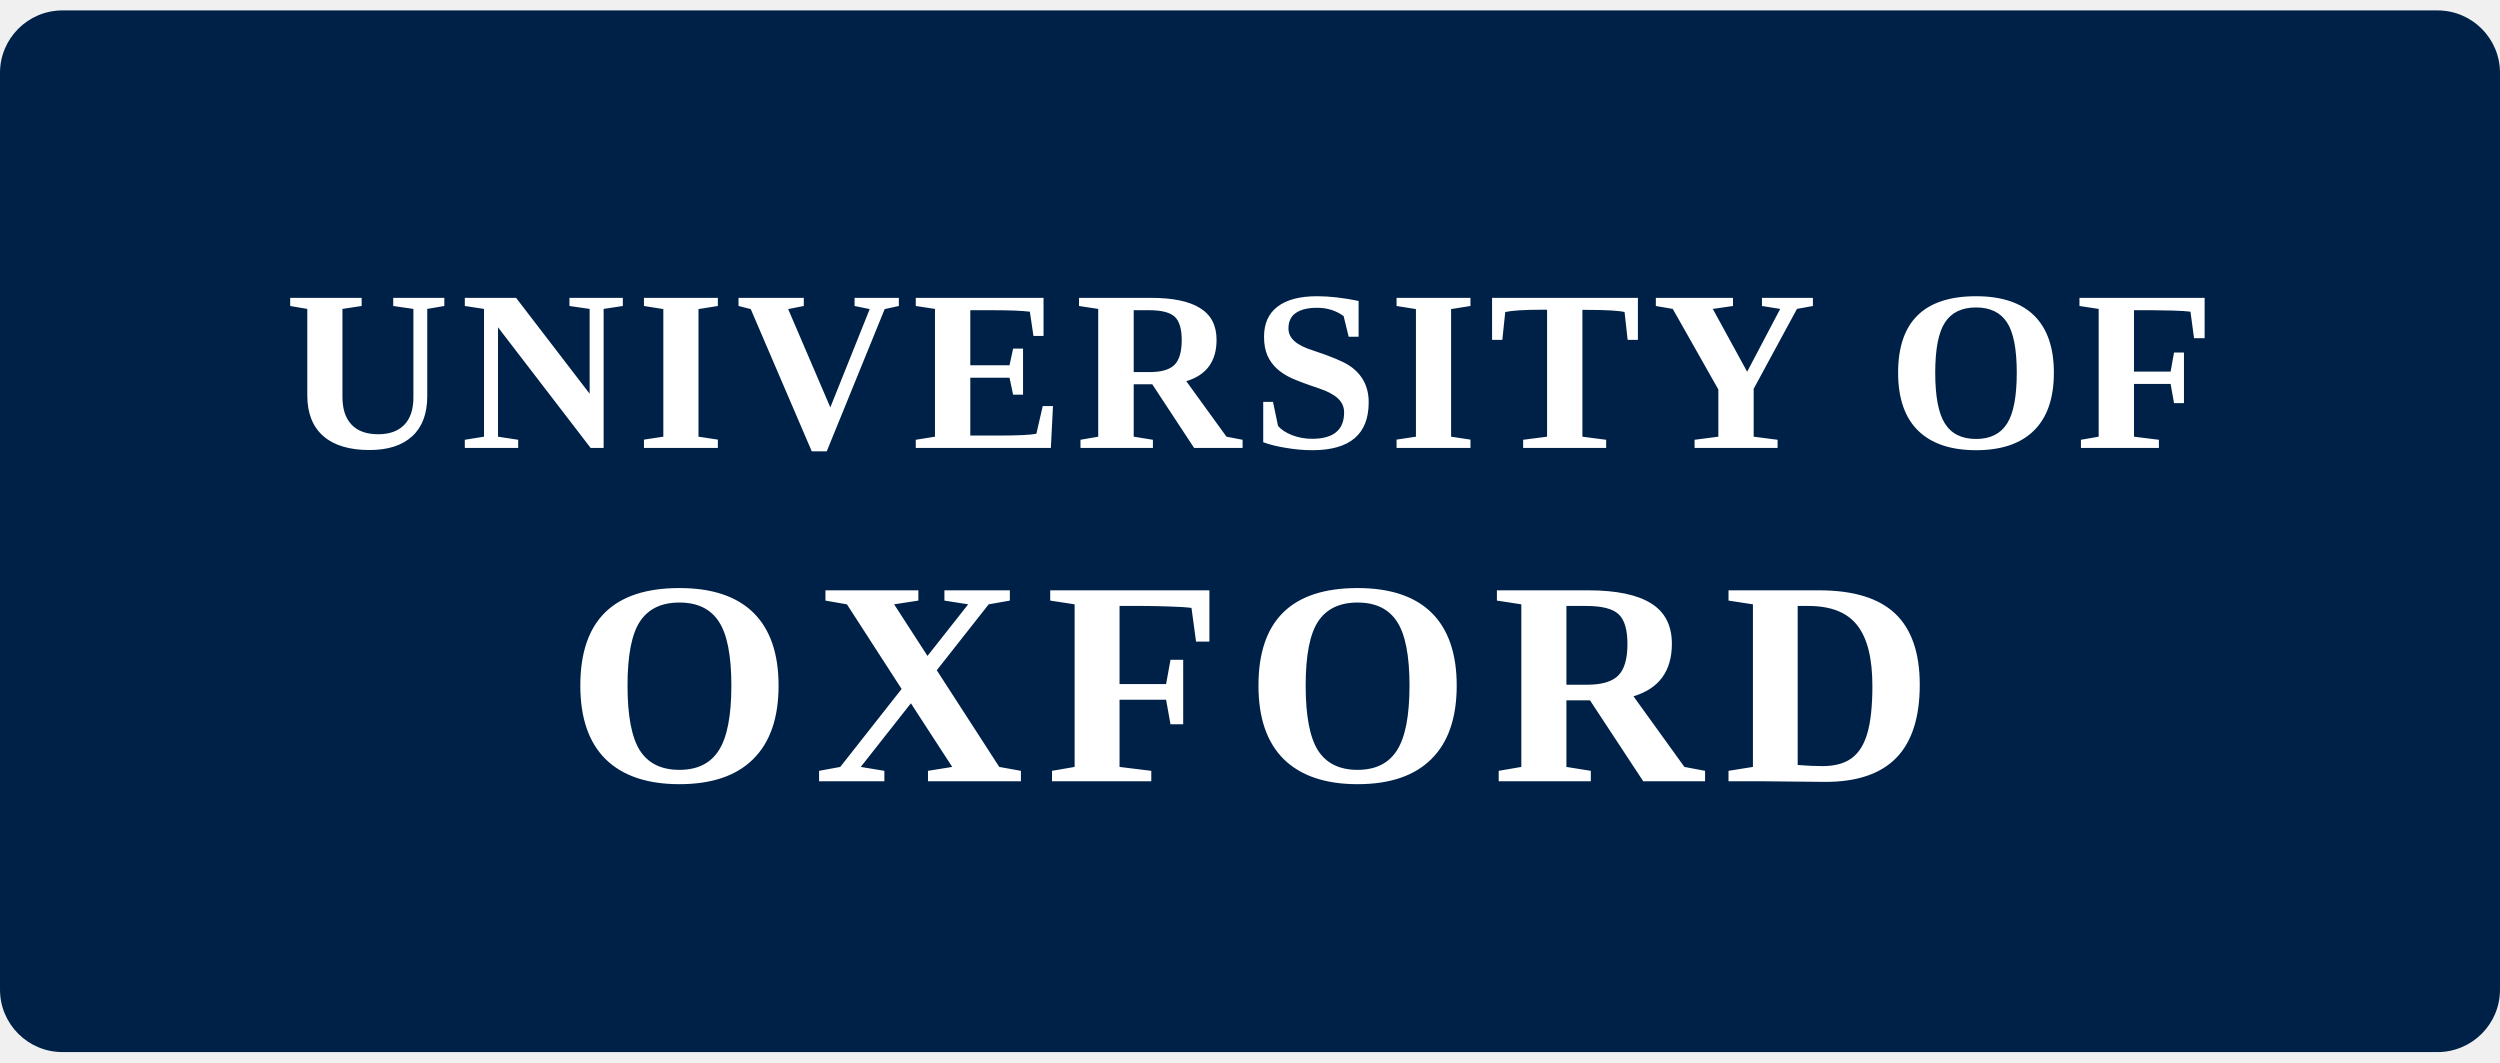
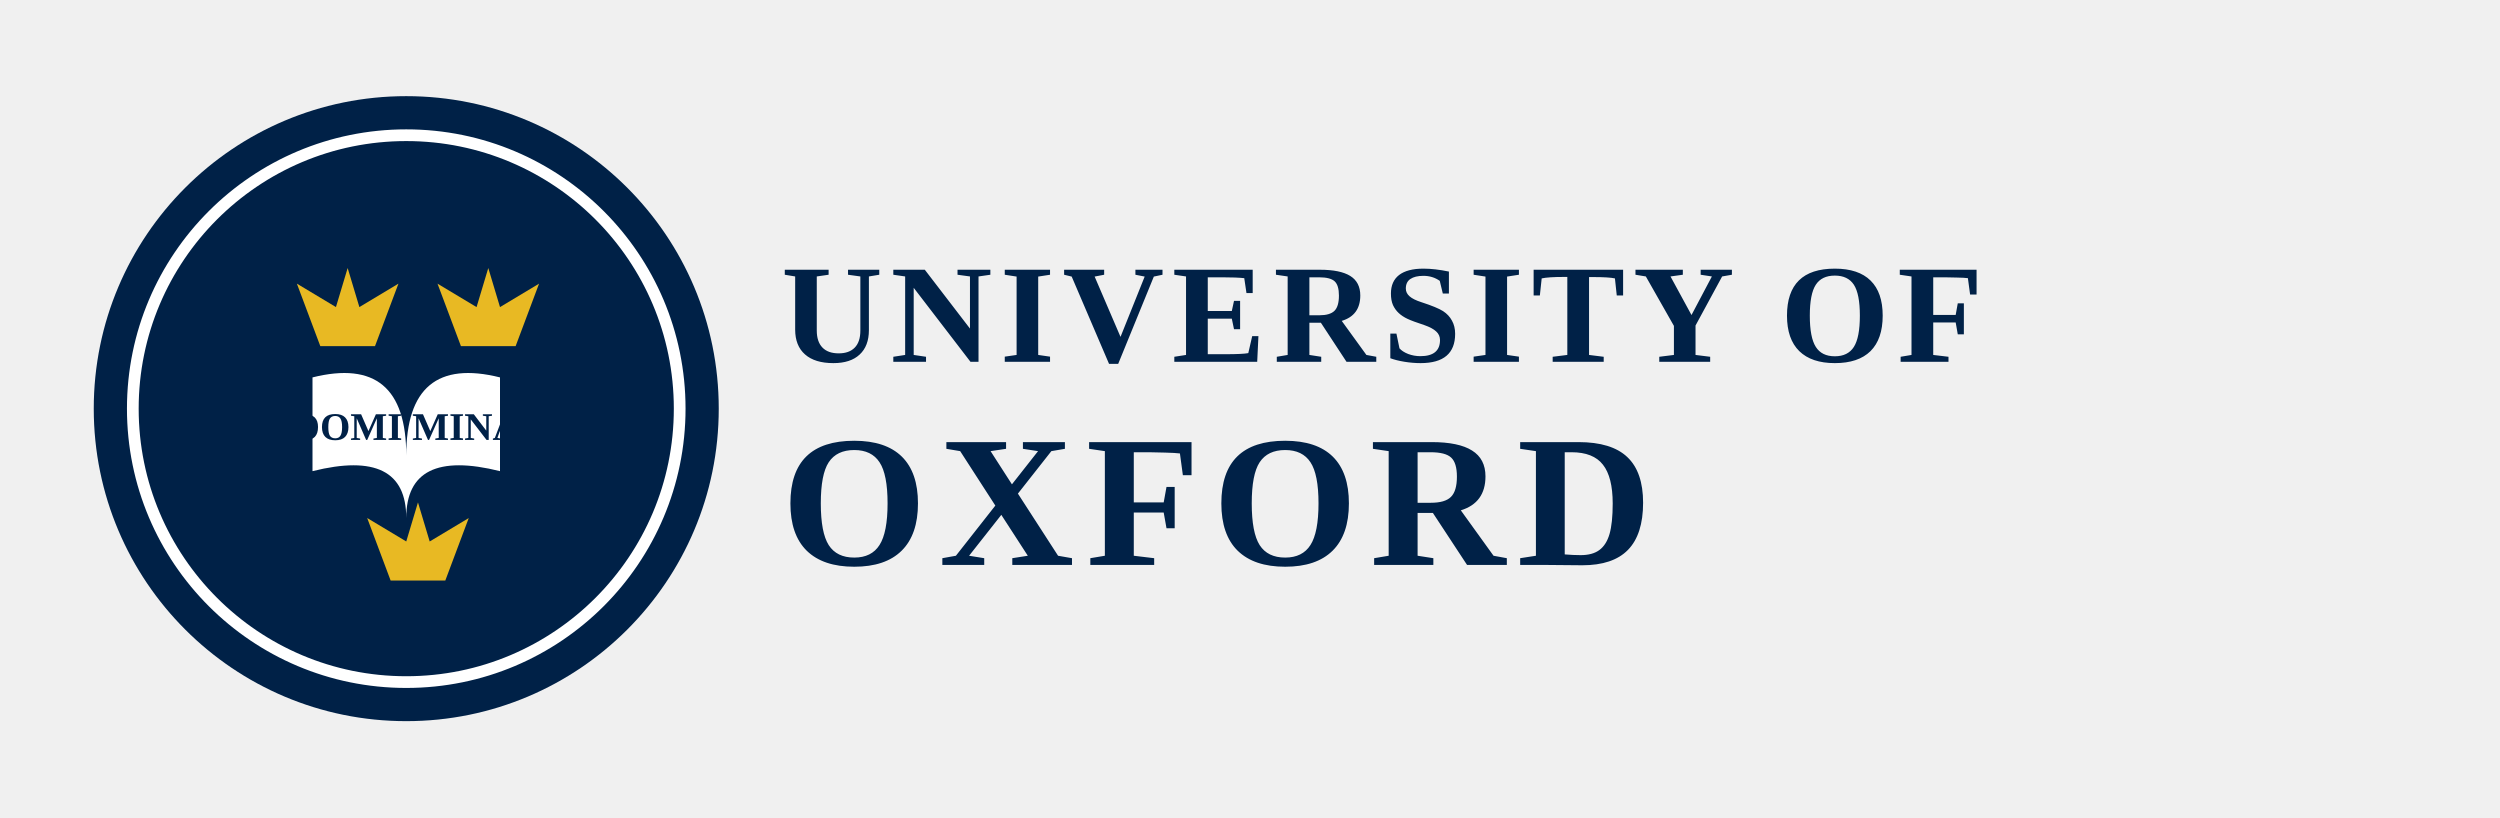
- <svg xmlns="http://www.w3.org/2000/svg" viewBox="0 0 240 100" width="200" height="85">
-   <rect width="240" height="100" rx="6" fill="#002147" />
-   <text x="120" y="42" fill="#ffffff" font-family="'Times New Roman', Georgia, serif" font-size="22" font-weight="bold" text-anchor="middle" letter-spacing="1">UNIVERSITY OF</text>
-   <text x="120" y="74" fill="#ffffff" font-family="'Times New Roman', Georgia, serif" font-size="28" font-weight="bold" text-anchor="middle" letter-spacing="2">OXFORD</text>
+ <svg xmlns="http://www.w3.org/2000/svg" viewBox="0 0 320 100" width="260" height="85">
+   <g transform="translate(10, 8)">
+     <circle cx="42" cy="42" r="40" fill="#002147" />
+     <circle cx="42" cy="42" r="35" fill="none" stroke="#ffffff" stroke-width="1.5" />
+     <path d="M 28,26 L 31,34 L 38,34 L 41,26 L 36,29 L 34.5,24 L 33,29 Z" fill="#E8B923" />
+     <path d="M 46,26 L 49,34 L 56,34 L 59,26 L 54,29 L 52.5,24 L 51,29 Z" fill="#E8B923" />
+     <path d="M 37,56 L 40,64 L 47,64 L 50,56 L 45,59 L 43.5,54 L 42,59 Z" fill="#E8B923" />
+     <path d="M 30,38 Q 42,35 42,48 Q 42,35 54,38 L 54,50 Q 42,47 42,56 Q 42,47 30,50 Z" fill="#ffffff" />
+     <text x="42" y="46" fill="#002147" font-family="'Times New Roman', serif" font-size="5" font-weight="bold" text-anchor="middle">DOMI MINA</text>
+   </g>
+   <text x="100" y="44" fill="#002147" font-family="'Times New Roman', Georgia, serif" font-size="18" font-weight="bold" letter-spacing="1">UNIVERSITY OF</text>
+   <text x="100" y="70" fill="#002147" font-family="'Times New Roman', Georgia, serif" font-size="24" font-weight="bold" letter-spacing="1.5">OXFORD</text>
</svg>
